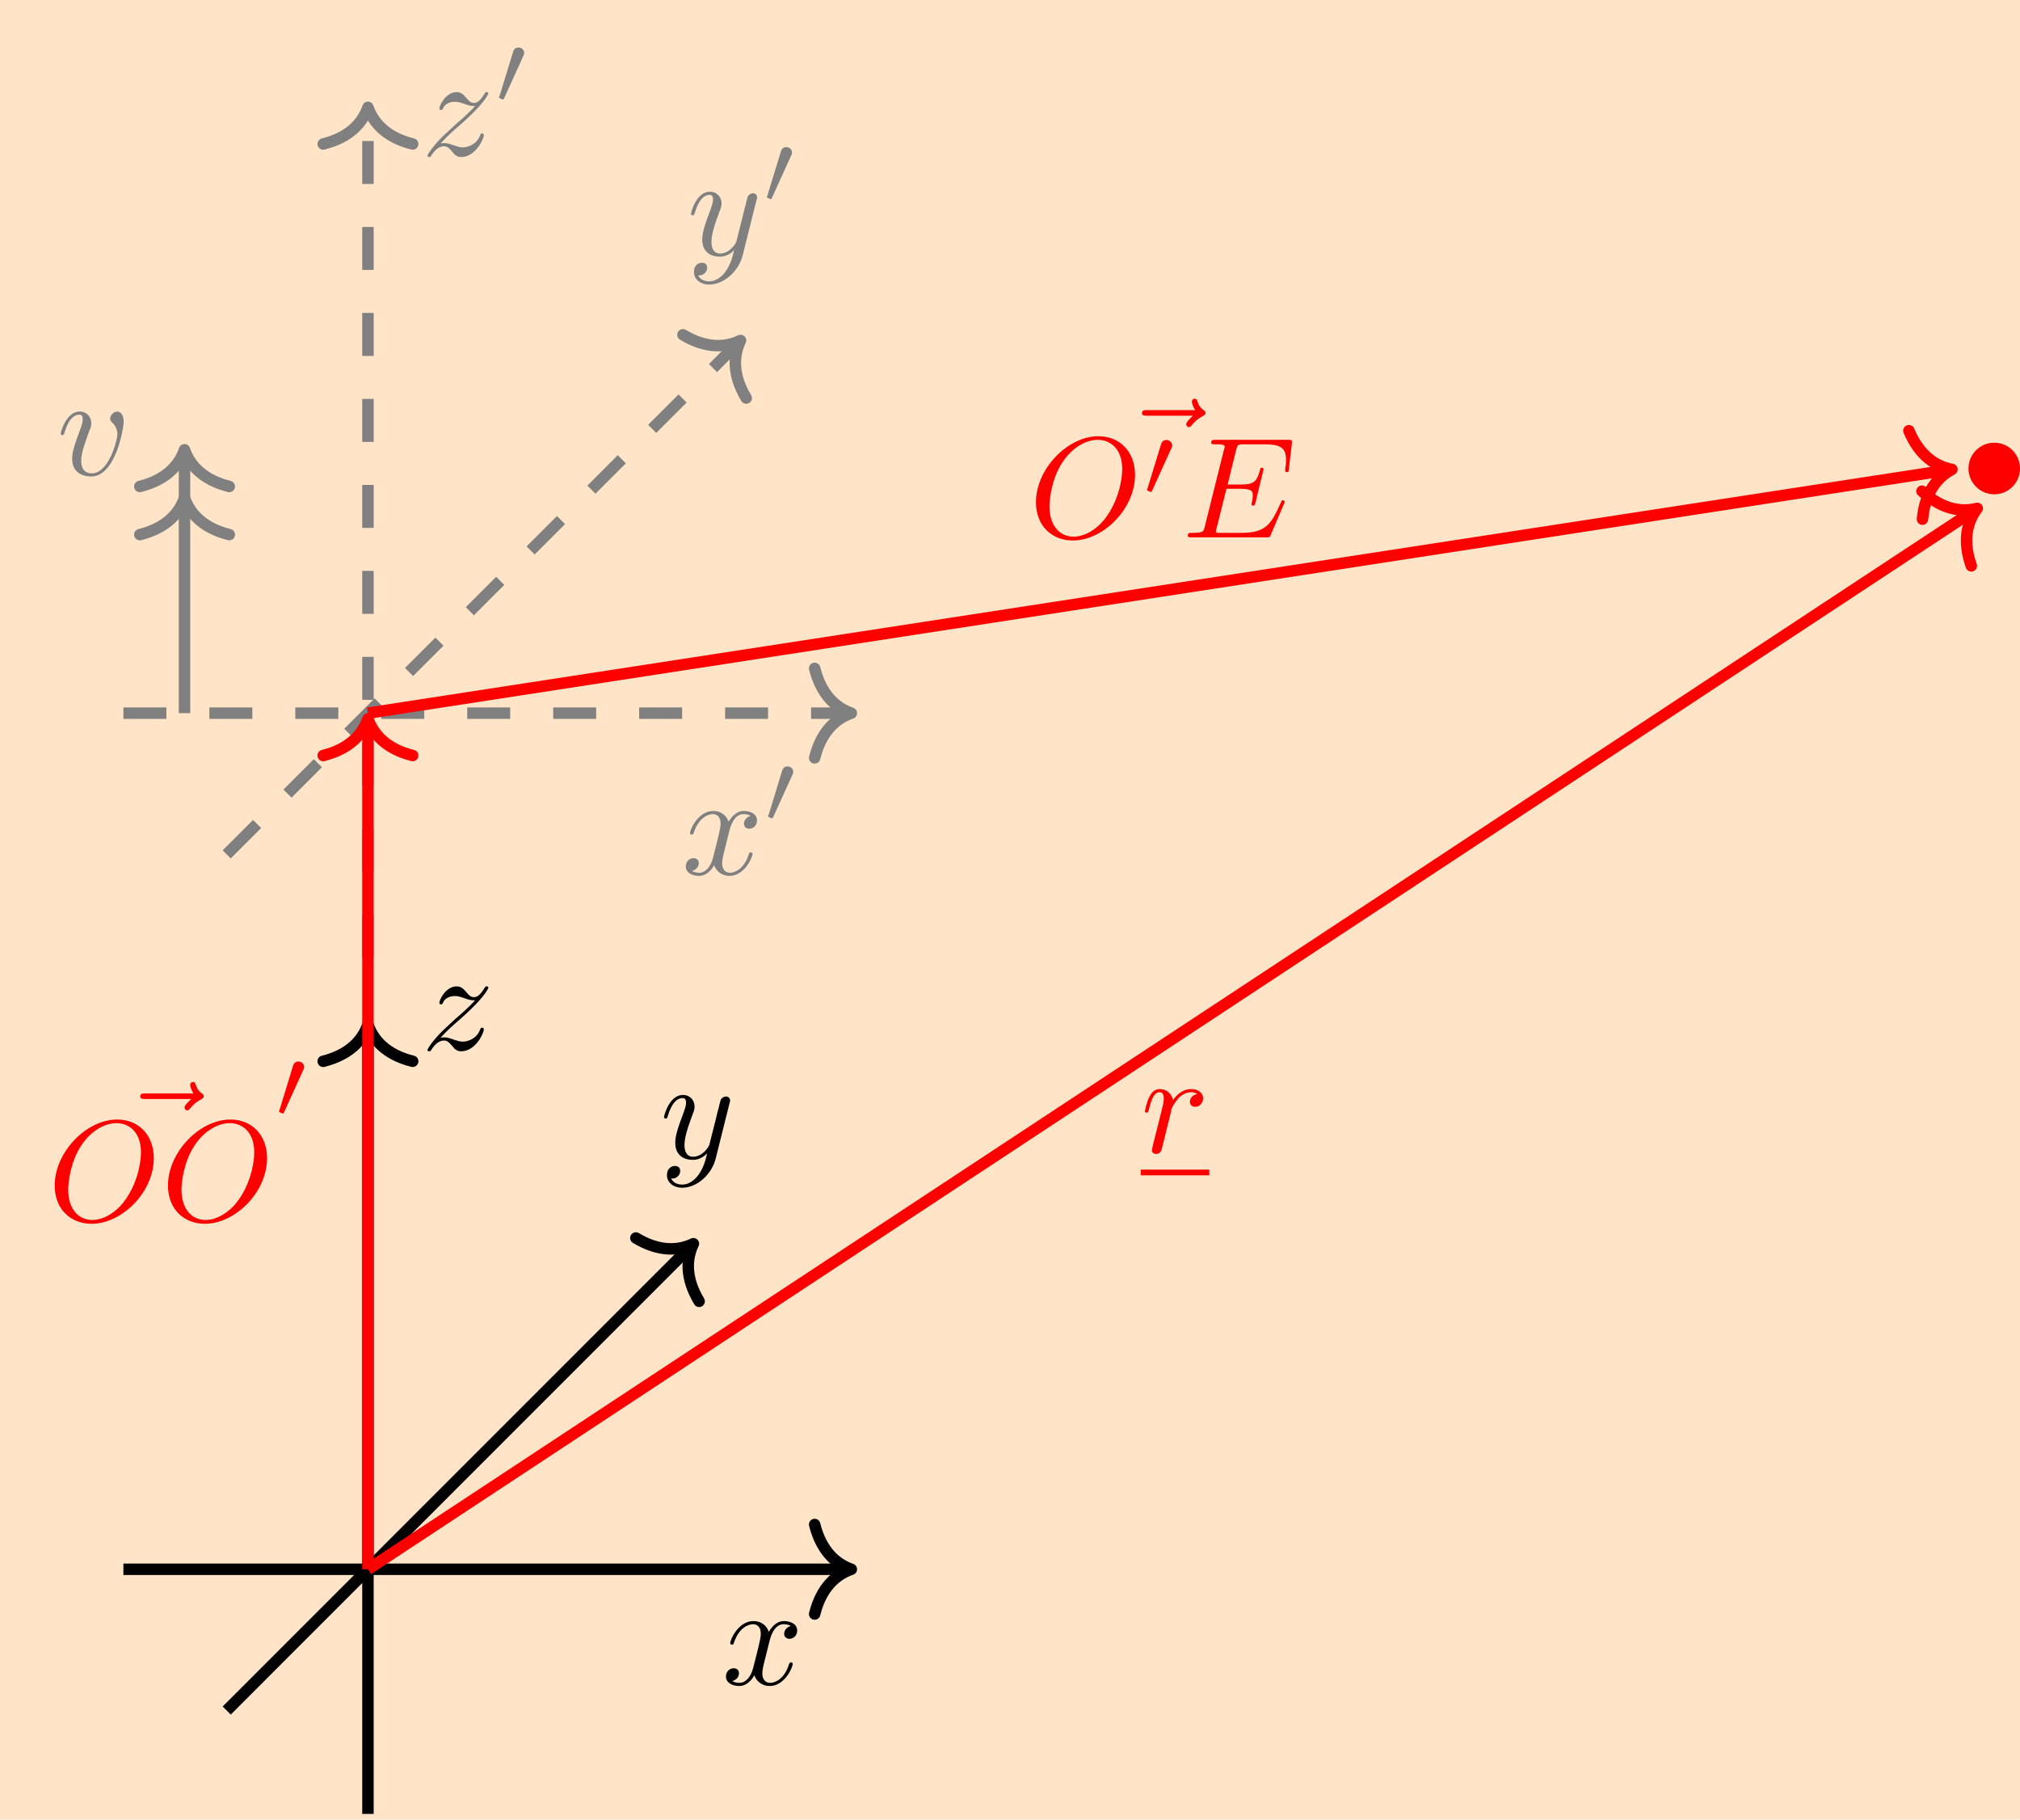
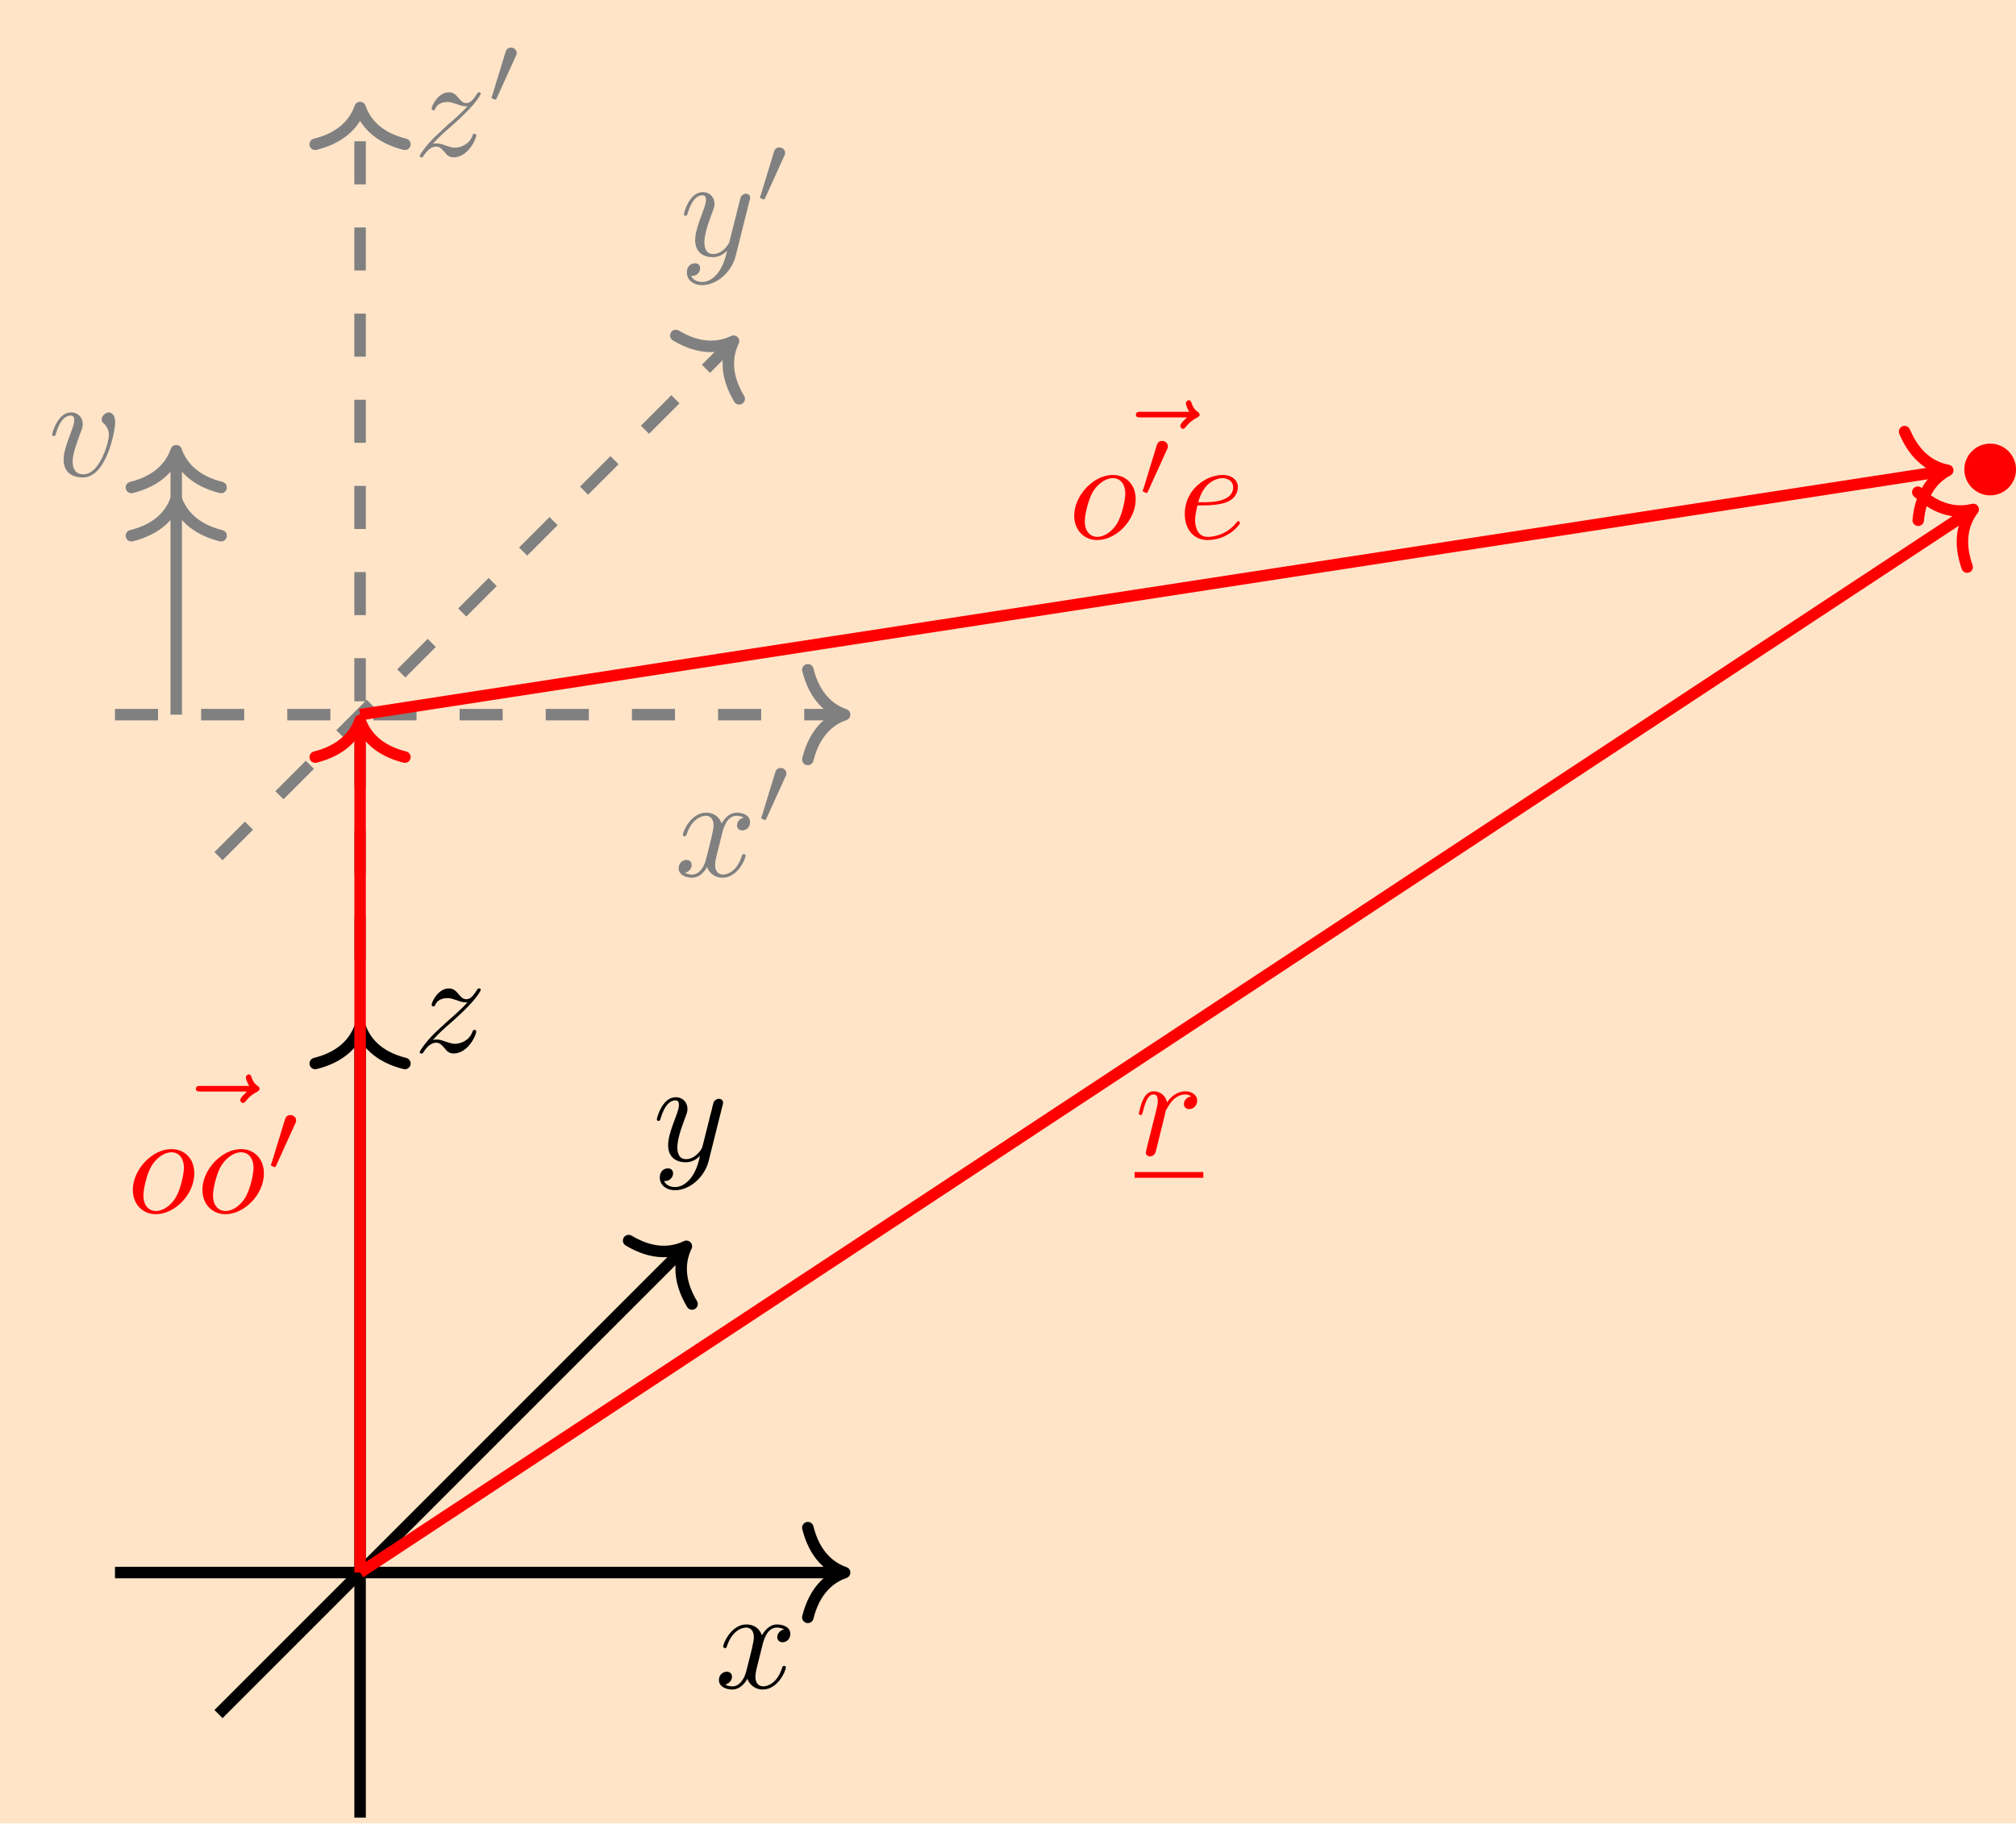
- <svg xmlns="http://www.w3.org/2000/svg" xmlns:xlink="http://www.w3.org/1999/xlink" width="140.482pt" height="126.518pt" viewBox="0 0 140.482 126.518" version="1.1">
+ <svg xmlns="http://www.w3.org/2000/svg" xmlns:xlink="http://www.w3.org/1999/xlink" width="139.877pt" height="126.518pt" viewBox="0 0 139.877 126.518" version="1.1">
  <defs>
    <g>
      <symbol overflow="visible" id="glyph0-0">
        <path style="stroke:none;" d="" />
      </symbol>
      <symbol overflow="visible" id="glyph0-1">
        <path style="stroke:none;" d="M 3.328 -3.016 C 3.391 -3.266 3.625 -4.188 4.312 -4.188 C 4.359 -4.188 4.609 -4.188 4.812 -4.062 C 4.531 -4 4.344 -3.766 4.344 -3.516 C 4.344 -3.359 4.453 -3.172 4.719 -3.172 C 4.938 -3.172 5.25 -3.344 5.25 -3.75 C 5.25 -4.266 4.672 -4.406 4.328 -4.406 C 3.75 -4.406 3.406 -3.875 3.281 -3.656 C 3.031 -4.312 2.5 -4.406 2.203 -4.406 C 1.172 -4.406 0.594 -3.125 0.594 -2.875 C 0.594 -2.766 0.703 -2.766 0.719 -2.766 C 0.797 -2.766 0.828 -2.797 0.844 -2.875 C 1.188 -3.938 1.844 -4.188 2.188 -4.188 C 2.375 -4.188 2.719 -4.094 2.719 -3.516 C 2.719 -3.203 2.547 -2.547 2.188 -1.141 C 2.031 -0.531 1.672 -0.109 1.234 -0.109 C 1.172 -0.109 0.953 -0.109 0.734 -0.234 C 0.984 -0.297 1.203 -0.5 1.203 -0.781 C 1.203 -1.047 0.984 -1.125 0.844 -1.125 C 0.531 -1.125 0.297 -0.875 0.297 -0.547 C 0.297 -0.094 0.781 0.109 1.219 0.109 C 1.891 0.109 2.25 -0.594 2.266 -0.641 C 2.391 -0.281 2.75 0.109 3.344 0.109 C 4.375 0.109 4.938 -1.172 4.938 -1.422 C 4.938 -1.531 4.859 -1.531 4.828 -1.531 C 4.734 -1.531 4.719 -1.484 4.688 -1.422 C 4.359 -0.344 3.688 -0.109 3.375 -0.109 C 2.984 -0.109 2.828 -0.422 2.828 -0.766 C 2.828 -0.984 2.875 -1.203 2.984 -1.641 Z M 3.328 -3.016 " />
      </symbol>
      <symbol overflow="visible" id="glyph0-2">
        <path style="stroke:none;" d="M 1.328 -0.828 C 1.859 -1.406 2.156 -1.656 2.516 -1.969 C 2.516 -1.969 3.125 -2.5 3.484 -2.859 C 4.438 -3.781 4.656 -4.266 4.656 -4.312 C 4.656 -4.406 4.562 -4.406 4.547 -4.406 C 4.469 -4.406 4.453 -4.391 4.391 -4.297 C 4.094 -3.812 3.891 -3.656 3.656 -3.656 C 3.406 -3.656 3.297 -3.812 3.141 -3.984 C 2.953 -4.203 2.781 -4.406 2.453 -4.406 C 1.703 -4.406 1.25 -3.484 1.25 -3.266 C 1.25 -3.219 1.281 -3.156 1.359 -3.156 C 1.453 -3.156 1.469 -3.203 1.5 -3.266 C 1.688 -3.734 2.266 -3.734 2.344 -3.734 C 2.547 -3.734 2.734 -3.672 2.969 -3.594 C 3.375 -3.438 3.484 -3.438 3.734 -3.438 C 3.375 -3.016 2.547 -2.297 2.359 -2.141 L 1.453 -1.297 C 0.781 -0.625 0.422 -0.062 0.422 0.016 C 0.422 0.109 0.531 0.109 0.547 0.109 C 0.625 0.109 0.641 0.094 0.703 -0.016 C 0.938 -0.375 1.234 -0.641 1.562 -0.641 C 1.781 -0.641 1.891 -0.547 2.141 -0.266 C 2.297 -0.047 2.484 0.109 2.766 0.109 C 3.766 0.109 4.344 -1.156 4.344 -1.422 C 4.344 -1.469 4.297 -1.531 4.219 -1.531 C 4.125 -1.531 4.109 -1.469 4.078 -1.391 C 3.844 -0.75 3.203 -0.562 2.875 -0.562 C 2.688 -0.562 2.5 -0.625 2.297 -0.688 C 1.953 -0.812 1.797 -0.859 1.594 -0.859 C 1.578 -0.859 1.422 -0.859 1.328 -0.828 Z M 1.328 -0.828 " />
      </symbol>
      <symbol overflow="visible" id="glyph0-3">
        <path style="stroke:none;" d="M 4.844 -3.797 C 4.891 -3.938 4.891 -3.953 4.891 -4.031 C 4.891 -4.203 4.75 -4.297 4.594 -4.297 C 4.5 -4.297 4.344 -4.234 4.25 -4.094 C 4.234 -4.031 4.141 -3.734 4.109 -3.547 C 4.031 -3.297 3.969 -3.016 3.906 -2.75 L 3.453 -0.953 C 3.422 -0.812 2.984 -0.109 2.328 -0.109 C 1.828 -0.109 1.719 -0.547 1.719 -0.922 C 1.719 -1.375 1.891 -2 2.219 -2.875 C 2.375 -3.281 2.422 -3.391 2.422 -3.594 C 2.422 -4.031 2.109 -4.406 1.609 -4.406 C 0.656 -4.406 0.297 -2.953 0.297 -2.875 C 0.297 -2.766 0.391 -2.766 0.406 -2.766 C 0.516 -2.766 0.516 -2.797 0.562 -2.953 C 0.844 -3.891 1.234 -4.188 1.578 -4.188 C 1.656 -4.188 1.828 -4.188 1.828 -3.875 C 1.828 -3.625 1.719 -3.359 1.656 -3.172 C 1.25 -2.109 1.078 -1.547 1.078 -1.078 C 1.078 -0.188 1.703 0.109 2.297 0.109 C 2.688 0.109 3.016 -0.062 3.297 -0.344 C 3.172 0.172 3.047 0.672 2.656 1.203 C 2.391 1.531 2.016 1.828 1.562 1.828 C 1.422 1.828 0.969 1.797 0.797 1.406 C 0.953 1.406 1.094 1.406 1.219 1.281 C 1.328 1.203 1.422 1.062 1.422 0.875 C 1.422 0.562 1.156 0.531 1.062 0.531 C 0.828 0.531 0.5 0.688 0.5 1.172 C 0.5 1.672 0.938 2.047 1.562 2.047 C 2.578 2.047 3.609 1.141 3.891 0.016 Z M 4.844 -3.797 " />
      </symbol>
      <symbol overflow="visible" id="glyph0-4">
        <path style="stroke:none;" d="M 4.672 -3.703 C 4.672 -4.25 4.406 -4.406 4.234 -4.406 C 3.984 -4.406 3.734 -4.141 3.734 -3.922 C 3.734 -3.797 3.781 -3.734 3.891 -3.625 C 4.109 -3.422 4.234 -3.172 4.234 -2.812 C 4.234 -2.391 3.625 -0.109 2.469 -0.109 C 1.953 -0.109 1.719 -0.453 1.719 -0.984 C 1.719 -1.531 2 -2.266 2.297 -3.094 C 2.375 -3.266 2.422 -3.406 2.422 -3.594 C 2.422 -4.031 2.109 -4.406 1.609 -4.406 C 0.672 -4.406 0.297 -2.953 0.297 -2.875 C 0.297 -2.766 0.391 -2.766 0.406 -2.766 C 0.516 -2.766 0.516 -2.797 0.562 -2.953 C 0.859 -3.953 1.281 -4.188 1.578 -4.188 C 1.656 -4.188 1.828 -4.188 1.828 -3.875 C 1.828 -3.625 1.719 -3.344 1.656 -3.172 C 1.219 -2.016 1.094 -1.562 1.094 -1.125 C 1.094 -0.047 1.969 0.109 2.422 0.109 C 4.094 0.109 4.672 -3.188 4.672 -3.703 Z M 4.672 -3.703 " />
      </symbol>
      <symbol overflow="visible" id="glyph0-5">
        <path style="stroke:none;" d="M 0.875 -0.594 C 0.844 -0.438 0.781 -0.203 0.781 -0.156 C 0.781 0.016 0.922 0.109 1.078 0.109 C 1.203 0.109 1.375 0.031 1.453 -0.172 C 1.469 -0.203 1.797 -1.562 1.844 -1.75 C 1.922 -2.078 2.109 -2.766 2.156 -3.047 C 2.203 -3.172 2.484 -3.641 2.719 -3.859 C 2.797 -3.922 3.094 -4.188 3.516 -4.188 C 3.781 -4.188 3.922 -4.062 3.938 -4.062 C 3.641 -4.016 3.422 -3.781 3.422 -3.516 C 3.422 -3.359 3.531 -3.172 3.797 -3.172 C 4.062 -3.172 4.344 -3.406 4.344 -3.766 C 4.344 -4.109 4.031 -4.406 3.516 -4.406 C 2.875 -4.406 2.438 -3.922 2.25 -3.641 C 2.156 -4.094 1.797 -4.406 1.328 -4.406 C 0.875 -4.406 0.688 -4.016 0.594 -3.844 C 0.422 -3.5 0.297 -2.906 0.297 -2.875 C 0.297 -2.766 0.391 -2.766 0.406 -2.766 C 0.516 -2.766 0.516 -2.781 0.578 -3 C 0.75 -3.703 0.953 -4.188 1.312 -4.188 C 1.469 -4.188 1.609 -4.109 1.609 -3.734 C 1.609 -3.516 1.578 -3.406 1.453 -2.891 Z M 0.875 -0.594 " />
      </symbol>
      <symbol overflow="visible" id="glyph0-6">
        <path style="stroke:none;" d="M 5.359 -5.938 C 5.219 -5.797 4.891 -5.516 4.891 -5.344 C 4.891 -5.25 4.984 -5.141 5.078 -5.141 C 5.172 -5.141 5.219 -5.219 5.281 -5.281 C 5.391 -5.422 5.625 -5.703 6.062 -5.922 C 6.125 -5.969 6.234 -6.016 6.234 -6.125 C 6.234 -6.234 6.156 -6.281 6.094 -6.328 C 5.875 -6.484 5.766 -6.656 5.688 -6.891 C 5.656 -6.984 5.625 -7.125 5.484 -7.125 C 5.344 -7.125 5.281 -6.984 5.281 -6.906 C 5.281 -6.859 5.359 -6.547 5.516 -6.328 L 2.156 -6.328 C 2 -6.328 1.812 -6.328 1.812 -6.125 C 1.812 -5.938 2 -5.938 2.156 -5.938 Z M 5.359 -5.938 " />
      </symbol>
      <symbol overflow="visible" id="glyph0-7">
-         <path style="stroke:none;" d="M 7.375 -4.344 C 7.375 -5.953 6.312 -7.031 4.828 -7.031 C 2.688 -7.031 0.484 -4.766 0.484 -2.438 C 0.484 -0.781 1.609 0.219 3.047 0.219 C 5.156 0.219 7.375 -1.969 7.375 -4.344 Z M 3.094 -0.047 C 2.109 -0.047 1.422 -0.844 1.422 -2.156 C 1.422 -2.609 1.562 -4.062 2.328 -5.219 C 3.016 -6.266 3.984 -6.781 4.781 -6.781 C 5.594 -6.781 6.484 -6.219 6.484 -4.734 C 6.484 -4.016 6.219 -2.469 5.234 -1.234 C 4.75 -0.625 3.938 -0.047 3.094 -0.047 Z M 3.094 -0.047 " />
+         <path style="stroke:none;" d="M 4.672 -2.719 C 4.672 -3.766 3.984 -4.406 3.078 -4.406 C 1.75 -4.406 0.406 -2.984 0.406 -1.578 C 0.406 -0.594 1.078 0.109 2 0.109 C 3.328 0.109 4.672 -1.266 4.672 -2.719 Z M 2.016 -0.109 C 1.578 -0.109 1.141 -0.422 1.141 -1.203 C 1.141 -1.688 1.406 -2.766 1.719 -3.266 C 2.219 -4.031 2.797 -4.188 3.078 -4.188 C 3.656 -4.188 3.953 -3.703 3.953 -3.109 C 3.953 -2.719 3.75 -1.672 3.375 -1.031 C 3.016 -0.453 2.469 -0.109 2.016 -0.109 Z M 2.016 -0.109 " />
      </symbol>
      <symbol overflow="visible" id="glyph0-8">
-         <path style="stroke:none;" d="M 7.062 -2.328 C 7.078 -2.375 7.109 -2.438 7.109 -2.469 C 7.109 -2.469 7.109 -2.578 6.984 -2.578 C 6.891 -2.578 6.875 -2.516 6.859 -2.453 C 6.203 -0.984 5.844 -0.312 4.141 -0.312 L 2.688 -0.312 C 2.547 -0.312 2.516 -0.312 2.469 -0.312 C 2.359 -0.328 2.328 -0.344 2.328 -0.422 C 2.328 -0.453 2.328 -0.469 2.375 -0.641 L 3.062 -3.375 L 4.047 -3.375 C 4.891 -3.375 4.891 -3.156 4.891 -2.906 C 4.891 -2.844 4.891 -2.719 4.828 -2.422 C 4.812 -2.375 4.797 -2.344 4.797 -2.312 C 4.797 -2.266 4.828 -2.203 4.922 -2.203 C 5 -2.203 5.031 -2.25 5.078 -2.406 L 5.641 -4.734 C 5.641 -4.797 5.594 -4.844 5.516 -4.844 C 5.438 -4.844 5.406 -4.781 5.391 -4.672 C 5.172 -3.906 5 -3.672 4.078 -3.672 L 3.141 -3.672 L 3.734 -6.078 C 3.828 -6.438 3.844 -6.469 4.281 -6.469 L 5.688 -6.469 C 6.891 -6.469 7.203 -6.188 7.203 -5.359 C 7.203 -5.125 7.203 -5.109 7.156 -4.828 C 7.156 -4.781 7.141 -4.703 7.141 -4.656 C 7.141 -4.609 7.172 -4.531 7.266 -4.531 C 7.375 -4.531 7.391 -4.594 7.406 -4.781 L 7.609 -6.516 C 7.641 -6.781 7.594 -6.781 7.344 -6.781 L 2.297 -6.781 C 2.109 -6.781 2 -6.781 2 -6.578 C 2 -6.469 2.094 -6.469 2.281 -6.469 C 2.656 -6.469 2.938 -6.469 2.938 -6.297 C 2.938 -6.25 2.938 -6.234 2.875 -6.047 L 1.562 -0.781 C 1.469 -0.391 1.453 -0.312 0.656 -0.312 C 0.484 -0.312 0.375 -0.312 0.375 -0.125 C 0.375 0 0.469 0 0.656 0 L 5.828 0 C 6.062 0 6.078 -0.016 6.141 -0.172 Z M 7.062 -2.328 " />
+         <path style="stroke:none;" d="M 1.859 -2.297 C 2.156 -2.297 2.891 -2.328 3.391 -2.531 C 4.094 -2.828 4.141 -3.422 4.141 -3.562 C 4.141 -4 3.766 -4.406 3.078 -4.406 C 1.969 -4.406 0.453 -3.438 0.453 -1.688 C 0.453 -0.672 1.047 0.109 2.031 0.109 C 3.453 0.109 4.281 -0.953 4.281 -1.062 C 4.281 -1.125 4.234 -1.203 4.172 -1.203 C 4.109 -1.203 4.094 -1.172 4.031 -1.094 C 3.25 -0.109 2.156 -0.109 2.047 -0.109 C 1.266 -0.109 1.172 -0.953 1.172 -1.266 C 1.172 -1.391 1.188 -1.688 1.328 -2.297 Z M 1.391 -2.516 C 1.781 -4.031 2.812 -4.188 3.078 -4.188 C 3.531 -4.188 3.812 -3.891 3.812 -3.562 C 3.812 -2.516 2.219 -2.516 1.797 -2.516 Z M 1.391 -2.516 " />
      </symbol>
      <symbol overflow="visible" id="glyph1-0">
        <path style="stroke:none;" d="" />
      </symbol>
      <symbol overflow="visible" id="glyph1-1">
        <path style="stroke:none;" d="M 2.016 -3.297 C 2.078 -3.406 2.078 -3.469 2.078 -3.516 C 2.078 -3.734 1.891 -3.891 1.672 -3.891 C 1.406 -3.891 1.328 -3.672 1.297 -3.562 L 0.375 -0.547 C 0.359 -0.531 0.328 -0.453 0.328 -0.438 C 0.328 -0.359 0.547 -0.281 0.609 -0.281 C 0.656 -0.281 0.656 -0.297 0.703 -0.406 Z M 2.016 -3.297 " />
      </symbol>
    </g>
    <clipPath id="clip1">
-       <path d="M 0 0 L 140.48 0 L 140.48 126.52 L 0 126.52 Z M 0 0 " />
+       <path d="M 24 71 L 26 71 L 26 126.52 L 24 126.52 Z M 24 71 " />
    </clipPath>
    <clipPath id="clip2">
-       <path d="M 25 71 L 26 71 L 26 126.52 L 25 126.52 Z M 25 71 " />
+       <path d="M 3 75 L 59 75 L 59 126.52 L 3 126.52 Z M 3 75 " />
    </clipPath>
    <clipPath id="clip3">
-       <path d="M 4 75 L 60 75 L 60 126.52 L 4 126.52 Z M 4 75 " />
+       <path d="M 136 30 L 139.879 30 L 139.879 35 L 136 35 Z M 136 30 " />
    </clipPath>
    <clipPath id="clip4">
-       <path d="M 136 30 L 140.48 30 L 140.48 35 L 136 35 Z M 136 30 " />
+       <path d="M 13 24 L 139.879 24 L 139.879 121 L 13 121 Z M 13 24 " />
    </clipPath>
    <clipPath id="clip5">
-       <path d="M 14 24 L 140.48 24 L 140.48 121 L 14 121 Z M 14 24 " />
-     </clipPath>
-     <clipPath id="clip6">
-       <path d="M 14 21 L 140.48 21 L 140.48 61 L 14 61 Z M 14 21 " />
+       <path d="M 13 21 L 139.879 21 L 139.879 61 L 13 61 Z M 13 21 " />
    </clipPath>
  </defs>
  <g id="surface1">
+     <path style=" stroke:none;fill-rule:nonzero;fill:rgb(100%,89.412%,78.432%);fill-opacity:1;" d="M 0 126.52 L 139.879 126.52 L 139.879 0 L 0 0 Z M 0 126.52 " />
+     <path style="fill:none;stroke-width:0.797;stroke-linecap:butt;stroke-linejoin:miter;stroke:rgb(0%,0%,0%);stroke-opacity:1;stroke-miterlimit:10;" d="M 127.562 -0.001 L 177.788 -0.001 " transform="matrix(1,0,0,-1,-119.585,109.112)" />
+     <path style="fill:none;stroke-width:0.797;stroke-linecap:round;stroke-linejoin:round;stroke:rgb(0%,0%,0%);stroke-opacity:1;stroke-miterlimit:10;" d="M -2.551 3.112 C -2.086 1.245 -1.047 0.362 -0 -0.001 C -1.047 -0.365 -2.086 -1.243 -2.551 -3.111 " transform="matrix(1,0,0,-1,58.60189,109.112)" />
+     <g style="fill:rgb(0%,0%,0%);fill-opacity:1;">
+       <use xlink:href="#glyph0-1" x="49.585" y="117.12" />
+     </g>
    <g clip-path="url(#clip1)" clip-rule="nonzero">
-       <path style=" stroke:none;fill-rule:nonzero;fill:rgb(100%,89.412%,78.432%);fill-opacity:1;" d="M 0 126.52 L 140.48 126.52 L 140.48 0 L 0 0 Z M 0 126.52 " />
+       <path style="fill:none;stroke-width:0.797;stroke-linecap:butt;stroke-linejoin:miter;stroke:rgb(0%,0%,0%);stroke-opacity:1;stroke-miterlimit:10;" d="M 144.569 -17.009 L 144.569 37.471 " transform="matrix(1,0,0,-1,-119.585,109.112)" />
    </g>
-     <path style="fill:none;stroke-width:0.797;stroke-linecap:butt;stroke-linejoin:miter;stroke:rgb(0%,0%,0%);stroke-opacity:1;stroke-miterlimit:10;" d="M 127.562 -0.001 L 177.789 -0.001 " transform="matrix(1,0,0,-1,-118.98,109.112)" />
-     <path style="fill:none;stroke-width:0.797;stroke-linecap:round;stroke-linejoin:round;stroke:rgb(0%,0%,0%);stroke-opacity:1;stroke-miterlimit:10;" d="M -2.551 3.112 C -2.086 1.245 -1.047 0.362 0 -0.001 C -1.047 -0.365 -2.086 -1.243 -2.551 -3.111 " transform="matrix(1,0,0,-1,59.20689,109.112)" />
+     <path style="fill:none;stroke-width:0.797;stroke-linecap:round;stroke-linejoin:round;stroke:rgb(0%,0%,0%);stroke-opacity:1;stroke-miterlimit:10;" d="M -2.55 3.112 C -2.086 1.245 -1.046 0.362 0 -0.001 C -1.046 -0.364 -2.086 -1.243 -2.55 -3.11 " transform="matrix(0,-1,-1,0,24.98344,71.24262)" />
    <g style="fill:rgb(0%,0%,0%);fill-opacity:1;">
-       <use xlink:href="#glyph0-1" x="50.19" y="117.12" />
+       <use xlink:href="#glyph0-2" x="28.7" y="72.989" />
    </g>
    <g clip-path="url(#clip2)" clip-rule="nonzero">
-       <path style="fill:none;stroke-width:0.797;stroke-linecap:butt;stroke-linejoin:miter;stroke:rgb(0%,0%,0%);stroke-opacity:1;stroke-miterlimit:10;" d="M 144.57 -17.009 L 144.57 37.471 " transform="matrix(1,0,0,-1,-118.98,109.112)" />
+       <path style="fill:none;stroke-width:0.797;stroke-linecap:butt;stroke-linejoin:miter;stroke:rgb(0%,0%,0%);stroke-opacity:1;stroke-miterlimit:10;" d="M 134.745 -9.822 L 166.921 22.354 " transform="matrix(1,0,0,-1,-119.585,109.112)" />
    </g>
-     <path style="fill:none;stroke-width:0.797;stroke-linecap:round;stroke-linejoin:round;stroke:rgb(0%,0%,0%);stroke-opacity:1;stroke-miterlimit:10;" d="M -2.55 3.112 C -2.086 1.245 -1.046 0.362 0 -0.001 C -1.046 -0.365 -2.086 -1.244 -2.55 -3.111 " transform="matrix(0,-1,-1,0,25.58844,71.24262)" />
+     <path style="fill:none;stroke-width:0.797;stroke-linecap:round;stroke-linejoin:round;stroke:rgb(0%,0%,0%);stroke-opacity:1;stroke-miterlimit:10;" d="M -2.549 3.111 C -2.085 1.244 -1.044 0.363 0.001 -0.002 C -1.046 -0.363 -2.082 -1.245 -2.552 -3.112 " transform="matrix(0.7071,-0.7071,-0.7071,-0.7071,47.61957,86.47586)" />
    <g style="fill:rgb(0%,0%,0%);fill-opacity:1;">
-       <use xlink:href="#glyph0-2" x="29.306" y="72.989" />
+       <use xlink:href="#glyph0-3" x="45.278" y="80.538" />
+     </g>
+     <path style="fill:none;stroke-width:0.797;stroke-linecap:butt;stroke-linejoin:miter;stroke:rgb(50%,50%,50%);stroke-opacity:1;stroke-dasharray:2.989,2.989;stroke-miterlimit:10;" d="M 127.562 59.526 L 177.788 59.526 " transform="matrix(1,0,0,-1,-119.585,109.112)" />
+     <path style="fill:none;stroke-width:0.797;stroke-linecap:round;stroke-linejoin:round;stroke:rgb(50%,50%,50%);stroke-opacity:1;stroke-miterlimit:10;" d="M -2.551 3.111 C -2.086 1.244 -1.047 0.361 -0 -0.002 C -1.047 -0.361 -2.086 -1.244 -2.551 -3.111 " transform="matrix(1,0,0,-1,58.60189,49.584)" />
+     <g style="fill:rgb(50%,50%,50%);fill-opacity:1;">
+       <use xlink:href="#glyph0-1" x="46.79" y="60.793" />
+     </g>
+     <g style="fill:rgb(50%,50%,50%);fill-opacity:1;">
+       <use xlink:href="#glyph1-1" x="52.484" y="57.178" />
+     </g>
+     <path style="fill:none;stroke-width:0.797;stroke-linecap:butt;stroke-linejoin:miter;stroke:rgb(50%,50%,50%);stroke-opacity:1;stroke-dasharray:2.989,2.989;stroke-miterlimit:10;" d="M 144.569 42.518 L 144.569 101.253 " transform="matrix(1,0,0,-1,-119.585,109.112)" />
+     <path style="fill:none;stroke-width:0.797;stroke-linecap:round;stroke-linejoin:round;stroke:rgb(50%,50%,50%);stroke-opacity:1;stroke-miterlimit:10;" d="M -2.549 3.112 C -2.085 1.245 -1.046 0.362 0.001 -0.001 C -1.046 -0.364 -2.085 -1.243 -2.549 -3.11 " transform="matrix(0,-1,-1,0,24.98344,7.46227)" />
+     <g style="fill:rgb(50%,50%,50%);fill-opacity:1;">
+       <use xlink:href="#glyph0-2" x="28.7" y="10.81" />
+     </g>
+     <g style="fill:rgb(50%,50%,50%);fill-opacity:1;">
+       <use xlink:href="#glyph1-1" x="33.772" y="7.194" />
+     </g>
+     <path style="fill:none;stroke-width:0.797;stroke-linecap:butt;stroke-linejoin:miter;stroke:rgb(50%,50%,50%);stroke-opacity:1;stroke-dasharray:2.989,2.989;stroke-miterlimit:10;" d="M 134.745 49.706 L 170.198 85.155 " transform="matrix(1,0,0,-1,-119.585,109.112)" />
+     <path style="fill:none;stroke-width:0.797;stroke-linecap:round;stroke-linejoin:round;stroke:rgb(50%,50%,50%);stroke-opacity:1;stroke-miterlimit:10;" d="M -2.55 3.111 C -2.086 1.244 -1.045 0.363 0.002 0.001 C -1.048 -0.364 -2.084 -1.245 -2.55 -3.109 " transform="matrix(0.7071,-0.7071,-0.7071,-0.7071,50.89376,23.67366)" />
+     <g style="fill:rgb(50%,50%,50%);fill-opacity:1;">
+       <use xlink:href="#glyph0-3" x="47.155" y="17.737" />
+     </g>
+     <g style="fill:rgb(50%,50%,50%);fill-opacity:1;">
+       <use xlink:href="#glyph1-1" x="52.397" y="14.121" />
+     </g>
+     <path style="fill:none;stroke-width:0.797;stroke-linecap:butt;stroke-linejoin:miter;stroke:rgb(50%,50%,50%);stroke-opacity:1;stroke-miterlimit:10;" d="M 131.812 59.526 L 131.812 77.44 " transform="matrix(1,0,0,-1,-119.585,109.112)" />
+     <path style="fill:none;stroke-width:0.797;stroke-linecap:round;stroke-linejoin:round;stroke:rgb(50%,50%,50%);stroke-opacity:1;stroke-miterlimit:10;" d="M -2.551 3.111 C -2.086 1.244 -1.047 0.365 -0 0.001 C -1.047 -0.362 -2.086 -1.245 -2.551 -3.112 " transform="matrix(0,-1,-1,0,12.22791,34.62096)" />
+     <path style="fill:none;stroke-width:0.797;stroke-linecap:round;stroke-linejoin:round;stroke:rgb(50%,50%,50%);stroke-opacity:1;stroke-miterlimit:10;" d="M -2.551 3.111 C -2.086 1.244 -1.047 0.365 0 0.001 C -1.047 -0.362 -2.086 -1.245 -2.551 -3.112 " transform="matrix(0,-1,-1,0,12.22791,31.27348)" />
+     <g style="fill:rgb(50%,50%,50%);fill-opacity:1;">
+       <use xlink:href="#glyph0-4" x="3.321" y="33.021" />
    </g>
    <g clip-path="url(#clip3)" clip-rule="nonzero">
-       <path style="fill:none;stroke-width:0.797;stroke-linecap:butt;stroke-linejoin:miter;stroke:rgb(0%,0%,0%);stroke-opacity:1;stroke-miterlimit:10;" d="M 134.746 -9.822 L 166.921 22.354 " transform="matrix(1,0,0,-1,-118.98,109.112)" />
-     </g>
-     <path style="fill:none;stroke-width:0.797;stroke-linecap:round;stroke-linejoin:round;stroke:rgb(0%,0%,0%);stroke-opacity:1;stroke-miterlimit:10;" d="M -2.549 3.111 C -2.085 1.244 -1.046 0.365 -0.002 0.001 C -1.046 -0.364 -2.085 -1.242 -2.551 -3.112 " transform="matrix(0.7071,-0.7071,-0.7071,-0.7071,48.22457,86.47586)" />
-     <g style="fill:rgb(0%,0%,0%);fill-opacity:1;">
-       <use xlink:href="#glyph0-3" x="45.883" y="80.538" />
-     </g>
-     <path style="fill:none;stroke-width:0.797;stroke-linecap:butt;stroke-linejoin:miter;stroke:rgb(50%,50%,50%);stroke-opacity:1;stroke-dasharray:2.989,2.989;stroke-miterlimit:10;" d="M 127.562 59.526 L 177.789 59.526 " transform="matrix(1,0,0,-1,-118.98,109.112)" />
-     <path style="fill:none;stroke-width:0.797;stroke-linecap:round;stroke-linejoin:round;stroke:rgb(50%,50%,50%);stroke-opacity:1;stroke-miterlimit:10;" d="M -2.551 3.111 C -2.086 1.244 -1.047 0.361 0 -0.002 C -1.047 -0.361 -2.086 -1.244 -2.551 -3.111 " transform="matrix(1,0,0,-1,59.20689,49.584)" />
-     <g style="fill:rgb(50%,50%,50%);fill-opacity:1;">
-       <use xlink:href="#glyph0-1" x="47.395" y="60.793" />
-     </g>
-     <g style="fill:rgb(50%,50%,50%);fill-opacity:1;">
-       <use xlink:href="#glyph1-1" x="53.089" y="57.178" />
-     </g>
-     <path style="fill:none;stroke-width:0.797;stroke-linecap:butt;stroke-linejoin:miter;stroke:rgb(50%,50%,50%);stroke-opacity:1;stroke-dasharray:2.989,2.989;stroke-miterlimit:10;" d="M 144.57 42.518 L 144.57 101.253 " transform="matrix(1,0,0,-1,-118.98,109.112)" />
-     <path style="fill:none;stroke-width:0.797;stroke-linecap:round;stroke-linejoin:round;stroke:rgb(50%,50%,50%);stroke-opacity:1;stroke-miterlimit:10;" d="M -2.549 3.112 C -2.085 1.245 -1.046 0.362 0.001 -0.001 C -1.046 -0.365 -2.085 -1.244 -2.549 -3.111 " transform="matrix(0,-1,-1,0,25.58844,7.46227)" />
-     <g style="fill:rgb(50%,50%,50%);fill-opacity:1;">
-       <use xlink:href="#glyph0-2" x="29.306" y="10.81" />
-     </g>
-     <g style="fill:rgb(50%,50%,50%);fill-opacity:1;">
-       <use xlink:href="#glyph1-1" x="34.377" y="7.194" />
-     </g>
-     <path style="fill:none;stroke-width:0.797;stroke-linecap:butt;stroke-linejoin:miter;stroke:rgb(50%,50%,50%);stroke-opacity:1;stroke-dasharray:2.989,2.989;stroke-miterlimit:10;" d="M 134.746 49.706 L 170.199 85.155 " transform="matrix(1,0,0,-1,-118.98,109.112)" />
-     <path style="fill:none;stroke-width:0.797;stroke-linecap:round;stroke-linejoin:round;stroke:rgb(50%,50%,50%);stroke-opacity:1;stroke-miterlimit:10;" d="M -2.55 3.111 C -2.086 1.243 -1.045 0.362 0.002 0 C -1.047 -0.364 -2.083 -1.245 -2.55 -3.11 " transform="matrix(0.7071,-0.7071,-0.7071,-0.7071,51.49876,23.67366)" />
-     <g style="fill:rgb(50%,50%,50%);fill-opacity:1;">
-       <use xlink:href="#glyph0-3" x="47.76" y="17.737" />
-     </g>
-     <g style="fill:rgb(50%,50%,50%);fill-opacity:1;">
-       <use xlink:href="#glyph1-1" x="53.002" y="14.121" />
-     </g>
-     <path style="fill:none;stroke-width:0.797;stroke-linecap:butt;stroke-linejoin:miter;stroke:rgb(50%,50%,50%);stroke-opacity:1;stroke-miterlimit:10;" d="M 131.812 59.526 L 131.812 77.44 " transform="matrix(1,0,0,-1,-118.98,109.112)" />
-     <path style="fill:none;stroke-width:0.797;stroke-linecap:round;stroke-linejoin:round;stroke:rgb(50%,50%,50%);stroke-opacity:1;stroke-miterlimit:10;" d="M -2.551 3.11 C -2.086 1.243 -1.047 0.364 -0 0.001 C -1.047 -0.362 -2.086 -1.245 -2.551 -3.112 " transform="matrix(0,-1,-1,0,12.83291,34.62096)" />
-     <path style="fill:none;stroke-width:0.797;stroke-linecap:round;stroke-linejoin:round;stroke:rgb(50%,50%,50%);stroke-opacity:1;stroke-miterlimit:10;" d="M -2.551 3.11 C -2.086 1.243 -1.047 0.364 0 0.001 C -1.047 -0.362 -2.086 -1.245 -2.551 -3.112 " transform="matrix(0,-1,-1,0,12.83291,31.27348)" />
-     <g style="fill:rgb(50%,50%,50%);fill-opacity:1;">
-       <use xlink:href="#glyph0-4" x="3.926" y="33.021" />
+       <path style=" stroke:none;fill-rule:nonzero;fill:rgb(100%,0%,0%);fill-opacity:1;" d="M 139.879 32.574 C 139.879 31.586 139.078 30.781 138.086 30.781 C 137.098 30.781 136.293 31.586 136.293 32.574 C 136.293 33.566 137.098 34.371 138.086 34.371 C 139.078 34.371 139.879 33.566 139.879 32.574 Z M 139.879 32.574 " />
    </g>
    <g clip-path="url(#clip4)" clip-rule="nonzero">
-       <path style=" stroke:none;fill-rule:nonzero;fill:rgb(100%,0%,0%);fill-opacity:1;" d="M 140.484 32.574 C 140.484 31.586 139.684 30.781 138.691 30.781 C 137.703 30.781 136.898 31.586 136.898 32.574 C 136.898 33.566 137.703 34.371 138.691 34.371 C 139.684 34.371 140.484 33.566 140.484 32.574 Z M 140.484 32.574 " />
+       <path style="fill:none;stroke-width:0.797;stroke-linecap:butt;stroke-linejoin:miter;stroke:rgb(100%,0%,0%);stroke-opacity:1;stroke-miterlimit:10;" d="M 144.569 -0.001 L 256.155 73.546 " transform="matrix(1,0,0,-1,-119.585,109.112)" />
+     </g>
+     <path style="fill:none;stroke-width:0.797;stroke-linecap:round;stroke-linejoin:round;stroke:rgb(100%,0%,0%);stroke-opacity:1;stroke-miterlimit:10;" d="M -2.551 3.112 C -2.083 1.245 -1.047 0.361 0.001 -0.002 C -1.047 -0.364 -2.085 -1.242 -2.55 -3.112 " transform="matrix(0.83492,-0.55028,-0.55028,-0.83492,136.9047,35.34657)" />
+     <g style="fill:rgb(100%,0%,0%);fill-opacity:1;">
+       <use xlink:href="#glyph0-5" x="78.722" y="80.129" />
+     </g>
+     <path style="fill:none;stroke-width:0.398;stroke-linecap:butt;stroke-linejoin:miter;stroke:rgb(100%,0%,0%);stroke-opacity:1;stroke-miterlimit:10;" d="M 0.001 -0 L 4.77 -0 " transform="matrix(1,0,0,-1,78.722,81.523)" />
+     <path style="fill:none;stroke-width:0.797;stroke-linecap:butt;stroke-linejoin:miter;stroke:rgb(100%,0%,0%);stroke-opacity:1;stroke-miterlimit:10;" d="M 144.569 -0.001 L 144.569 58.729 " transform="matrix(1,0,0,-1,-119.585,109.112)" />
+     <path style="fill:none;stroke-width:0.797;stroke-linecap:round;stroke-linejoin:round;stroke:rgb(100%,0%,0%);stroke-opacity:1;stroke-miterlimit:10;" d="M -2.549 3.112 C -2.084 1.245 -1.045 0.362 -0.002 -0.001 C -1.045 -0.364 -2.084 -1.243 -2.549 -3.11 " transform="matrix(0,-1,-1,0,24.98344,49.9825)" />
+     <g style="fill:rgb(100%,0%,0%);fill-opacity:1;">
+       <use xlink:href="#glyph0-6" x="11.779" y="81.676" />
+     </g>
+     <g style="fill:rgb(100%,0%,0%);fill-opacity:1;">
+       <use xlink:href="#glyph0-7" x="8.809" y="84.139" />
+       <use xlink:href="#glyph0-7" x="13.638" y="84.139" />
+     </g>
+     <g style="fill:rgb(100%,0%,0%);fill-opacity:1;">
+       <use xlink:href="#glyph1-1" x="18.467" y="81.261" />
    </g>
    <g clip-path="url(#clip5)" clip-rule="nonzero">
-       <path style="fill:none;stroke-width:0.797;stroke-linecap:butt;stroke-linejoin:miter;stroke:rgb(100%,0%,0%);stroke-opacity:1;stroke-miterlimit:10;" d="M 144.57 -0.001 L 256.156 73.546 " transform="matrix(1,0,0,-1,-118.98,109.112)" />
+       <path style="fill:none;stroke-width:0.797;stroke-linecap:butt;stroke-linejoin:miter;stroke:rgb(100%,0%,0%);stroke-opacity:1;stroke-miterlimit:10;" d="M 144.569 59.526 L 254.335 76.413 " transform="matrix(1,0,0,-1,-119.585,109.112)" />
    </g>
-     <path style="fill:none;stroke-width:0.797;stroke-linecap:round;stroke-linejoin:round;stroke:rgb(100%,0%,0%);stroke-opacity:1;stroke-miterlimit:10;" d="M -2.551 3.111 C -2.082 1.245 -1.046 0.361 -0.002 0 C -1.047 -0.364 -2.085 -1.243 -2.549 -3.112 " transform="matrix(0.83492,-0.55028,-0.55028,-0.83492,137.5097,35.34657)" />
+     <path style="fill:none;stroke-width:0.797;stroke-linecap:round;stroke-linejoin:round;stroke:rgb(100%,0%,0%);stroke-opacity:1;stroke-miterlimit:10;" d="M -2.551 3.112 C -2.083 1.245 -1.045 0.362 -0.002 0 C -1.046 -0.365 -2.086 -1.244 -2.551 -3.109 " transform="matrix(0.98833,-0.15202,-0.15202,-0.98833,135.1424,32.63675)" />
    <g style="fill:rgb(100%,0%,0%);fill-opacity:1;">
-       <use xlink:href="#glyph0-5" x="79.327" y="80.129" />
-     </g>
-     <path style="fill:none;stroke-width:0.398;stroke-linecap:butt;stroke-linejoin:miter;stroke:rgb(100%,0%,0%);stroke-opacity:1;stroke-miterlimit:10;" d="M 0.001 -0 L 4.771 -0 " transform="matrix(1,0,0,-1,79.327,81.523)" />
-     <path style="fill:none;stroke-width:0.797;stroke-linecap:butt;stroke-linejoin:miter;stroke:rgb(100%,0%,0%);stroke-opacity:1;stroke-miterlimit:10;" d="M 144.57 -0.001 L 144.57 58.729 " transform="matrix(1,0,0,-1,-118.98,109.112)" />
-     <path style="fill:none;stroke-width:0.797;stroke-linecap:round;stroke-linejoin:round;stroke:rgb(100%,0%,0%);stroke-opacity:1;stroke-miterlimit:10;" d="M -2.549 3.112 C -2.084 1.245 -1.045 0.362 -0.002 -0.001 C -1.045 -0.365 -2.084 -1.244 -2.549 -3.111 " transform="matrix(0,-1,-1,0,25.58844,49.9825)" />
-     <g style="fill:rgb(100%,0%,0%);fill-opacity:1;">
-       <use xlink:href="#glyph0-6" x="7.94" y="82.354" />
+       <use xlink:href="#glyph0-6" x="77" y="34.899" />
    </g>
    <g style="fill:rgb(100%,0%,0%);fill-opacity:1;">
-       <use xlink:href="#glyph0-7" x="3.32" y="84.872" />
+       <use xlink:href="#glyph0-7" x="74.126" y="37.362" />
    </g>
    <g style="fill:rgb(100%,0%,0%);fill-opacity:1;">
-       <use xlink:href="#glyph0-7" x="11.198" y="84.872" />
+       <use xlink:href="#glyph1-1" x="78.955" y="34.484" />
    </g>
    <g style="fill:rgb(100%,0%,0%);fill-opacity:1;">
-       <use xlink:href="#glyph1-1" x="19.073" y="77.699" />
-     </g>
-     <g clip-path="url(#clip6)" clip-rule="nonzero">
-       <path style="fill:none;stroke-width:0.797;stroke-linecap:butt;stroke-linejoin:miter;stroke:rgb(100%,0%,0%);stroke-opacity:1;stroke-miterlimit:10;" d="M 144.57 59.526 L 254.335 76.413 " transform="matrix(1,0,0,-1,-118.98,109.112)" />
-     </g>
-     <path style="fill:none;stroke-width:0.797;stroke-linecap:round;stroke-linejoin:round;stroke:rgb(100%,0%,0%);stroke-opacity:1;stroke-miterlimit:10;" d="M -2.55 3.112 C -2.082 1.245 -1.044 0.362 -0.001 0 C -1.046 -0.365 -2.086 -1.244 -2.551 -3.109 " transform="matrix(0.98833,-0.15202,-0.15202,-0.98833,135.7474,32.63675)" />
-     <g style="fill:rgb(100%,0%,0%);fill-opacity:1;">
-       <use xlink:href="#glyph0-6" x="77.605" y="34.844" />
-     </g>
-     <g style="fill:rgb(100%,0%,0%);fill-opacity:1;">
-       <use xlink:href="#glyph0-7" x="71.562" y="37.362" />
-     </g>
-     <g style="fill:rgb(100%,0%,0%);fill-opacity:1;">
-       <use xlink:href="#glyph1-1" x="79.438" y="34.484" />
-     </g>
-     <g style="fill:rgb(100%,0%,0%);fill-opacity:1;">
-       <use xlink:href="#glyph0-8" x="82.234" y="37.362" />
+       <use xlink:href="#glyph0-8" x="81.75" y="37.362" />
    </g>
  </g>
</svg>
